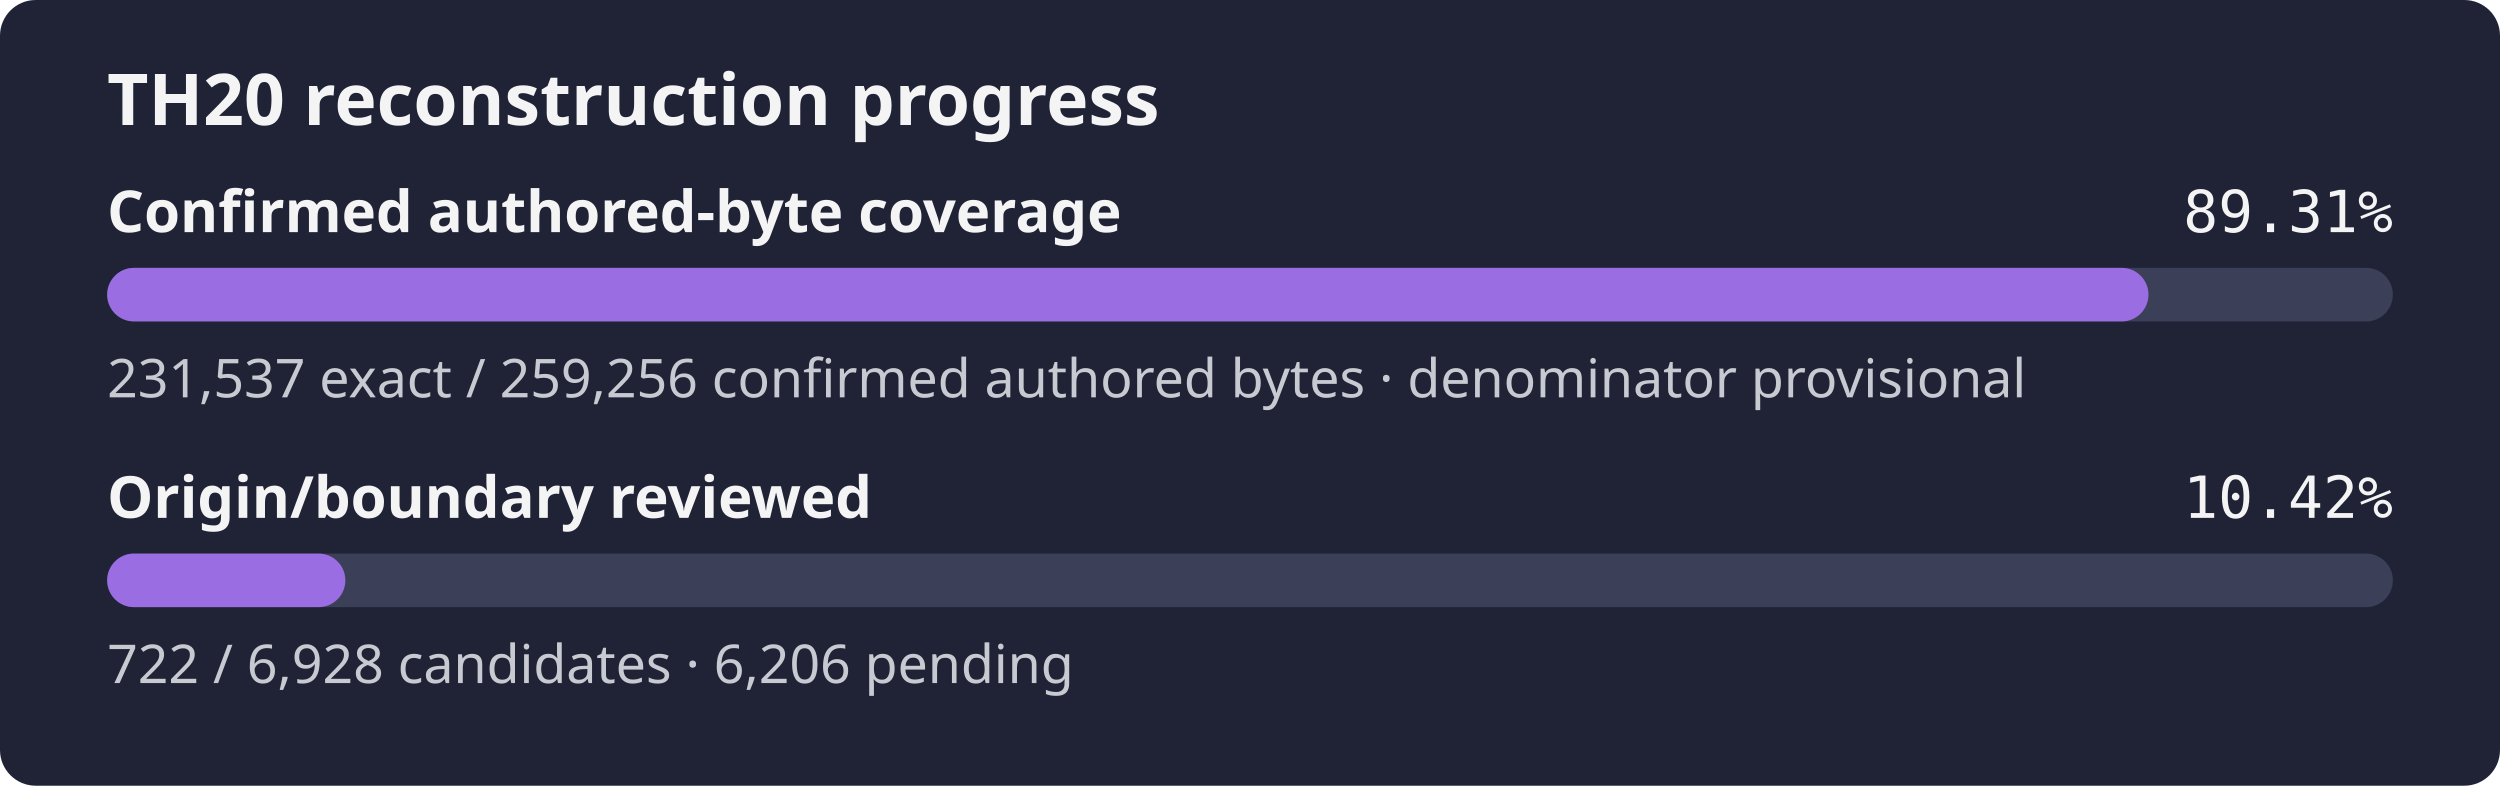
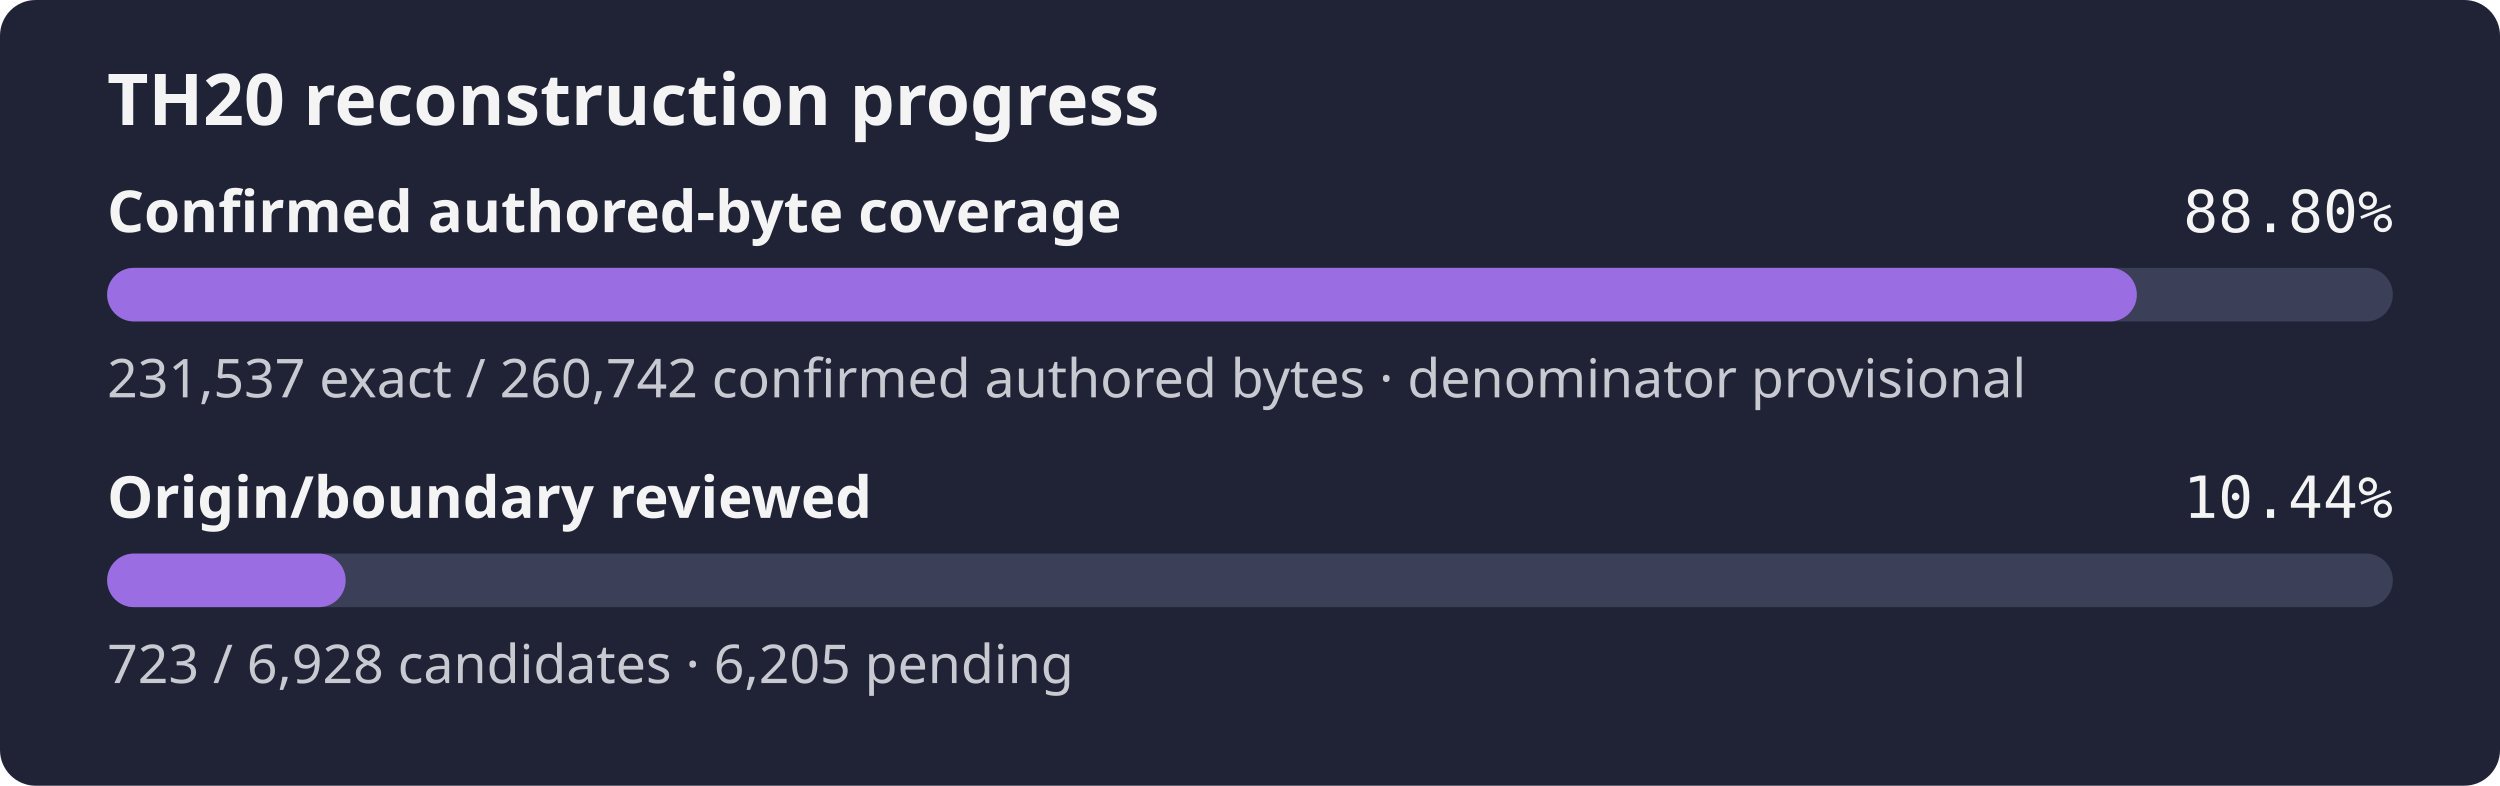
- <svg xmlns="http://www.w3.org/2000/svg" width="560" height="176" role="img" aria-label="TH20 reconstruction progress: 89.31% of the confirmed authored-byte set is exact, origin review 10.42%">
+ <svg xmlns="http://www.w3.org/2000/svg" width="560" height="176" role="img" aria-label="TH20 reconstruction progress: 88.80% of the confirmed authored-byte set is exact, origin review 10.44%">
  <rect width="560" height="176" rx="8" fill="#1f2335" />
  <text x="24" y="28" fill="#f4f4f5" font-family="sans-serif" font-size="16" font-weight="600">TH20 reconstruction progress</text>
  <text x="24" y="52" fill="#f4f4f5" font-family="sans-serif" font-size="13" font-weight="600">Confirmed authored-byte coverage</text>
-   <text x="536" y="52" fill="#f4f4f5" text-anchor="end" font-family="monospace" font-size="13">89.31%</text>
+   <text x="536" y="52" fill="#f4f4f5" text-anchor="end" font-family="monospace" font-size="13">88.80%</text>
  <rect x="24" y="60" width="512" height="12" rx="6" fill="#3b4058" />
-   <rect x="24" y="60" width="457.26" height="12" rx="6" fill="#9b6de3" />
-   <text x="24" y="89" fill="#c8cad2" font-family="sans-serif" font-size="12">231,537 exact / 259,256 confirmed authored bytes · denominator provisional</text>
+   <rect x="24" y="60" width="454.65" height="12" rx="6" fill="#9b6de3" />
+   <text x="24" y="89" fill="#c8cad2" font-family="sans-serif" font-size="12">231,537 exact / 260,742 confirmed authored bytes · denominator provisional</text>
  <text x="24" y="116" fill="#f4f4f5" font-family="sans-serif" font-size="13" font-weight="600">Origin/boundary reviewed</text>
-   <text x="536" y="116" fill="#f4f4f5" text-anchor="end" font-family="monospace" font-size="13">10.42%</text>
+   <text x="536" y="116" fill="#f4f4f5" text-anchor="end" font-family="monospace" font-size="13">10.44%</text>
  <rect x="24" y="124" width="512" height="12" rx="6" fill="#3b4058" />
-   <rect x="24" y="124" width="53.36" height="12" rx="6" fill="#9b6de3" />
-   <text x="24" y="153" fill="#c8cad2" font-family="sans-serif" font-size="12">722 / 6,928 candidates · 6,206 pending</text>
+   <rect x="24" y="124" width="53.43" height="12" rx="6" fill="#9b6de3" />
+   <text x="24" y="153" fill="#c8cad2" font-family="sans-serif" font-size="12">723 / 6,928 candidates · 6,205 pending</text>
</svg>
